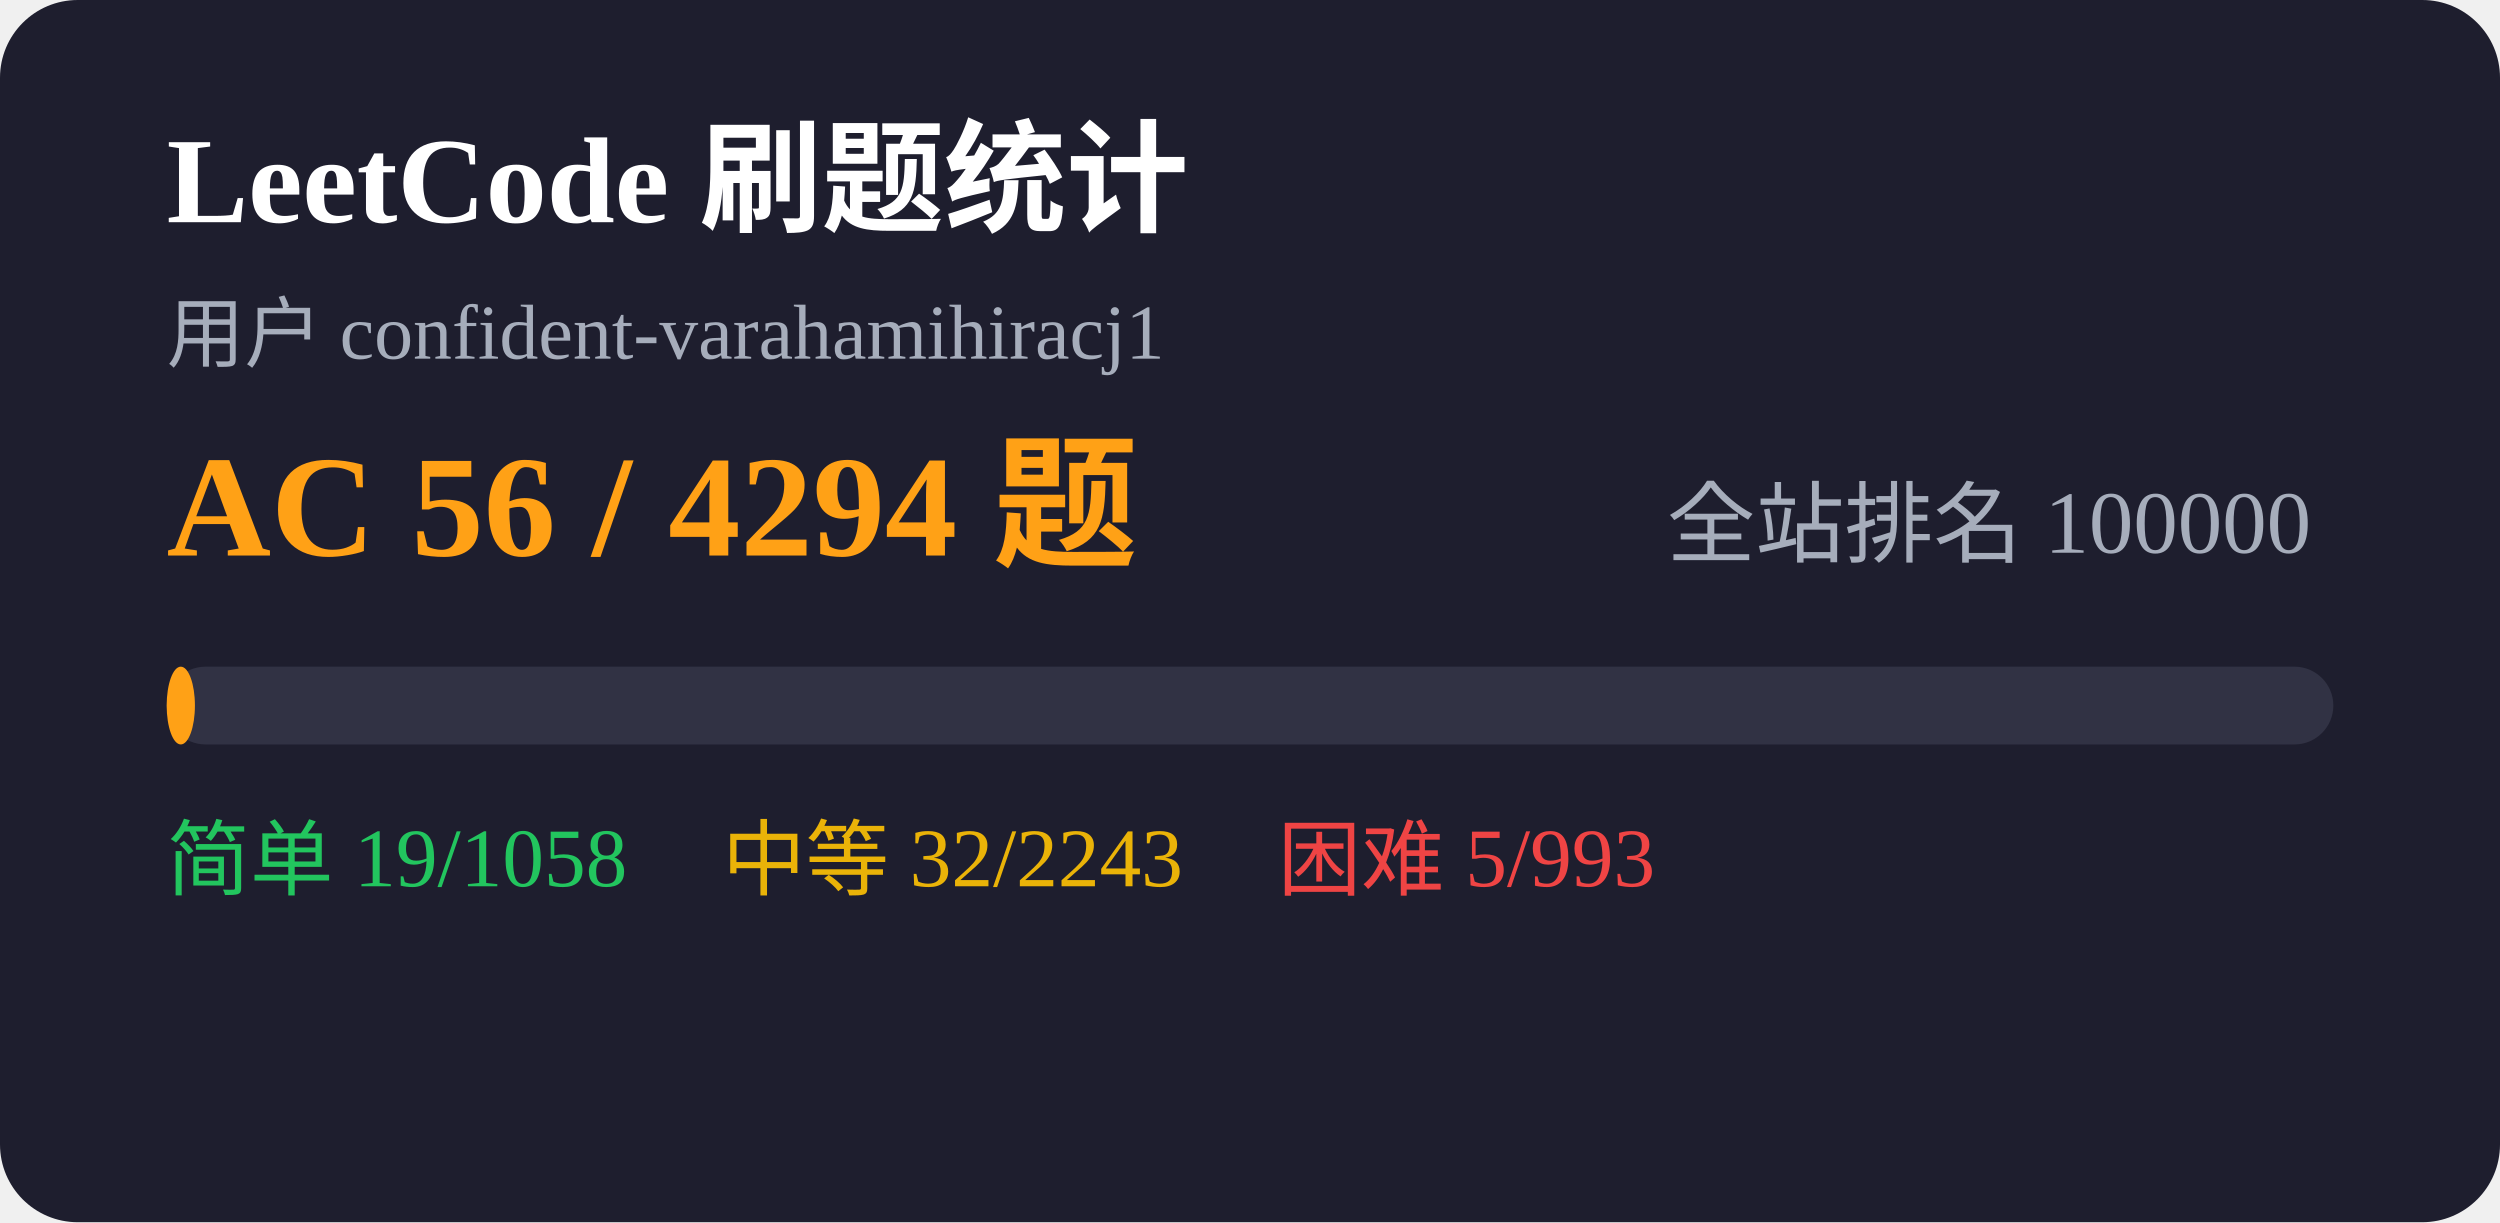
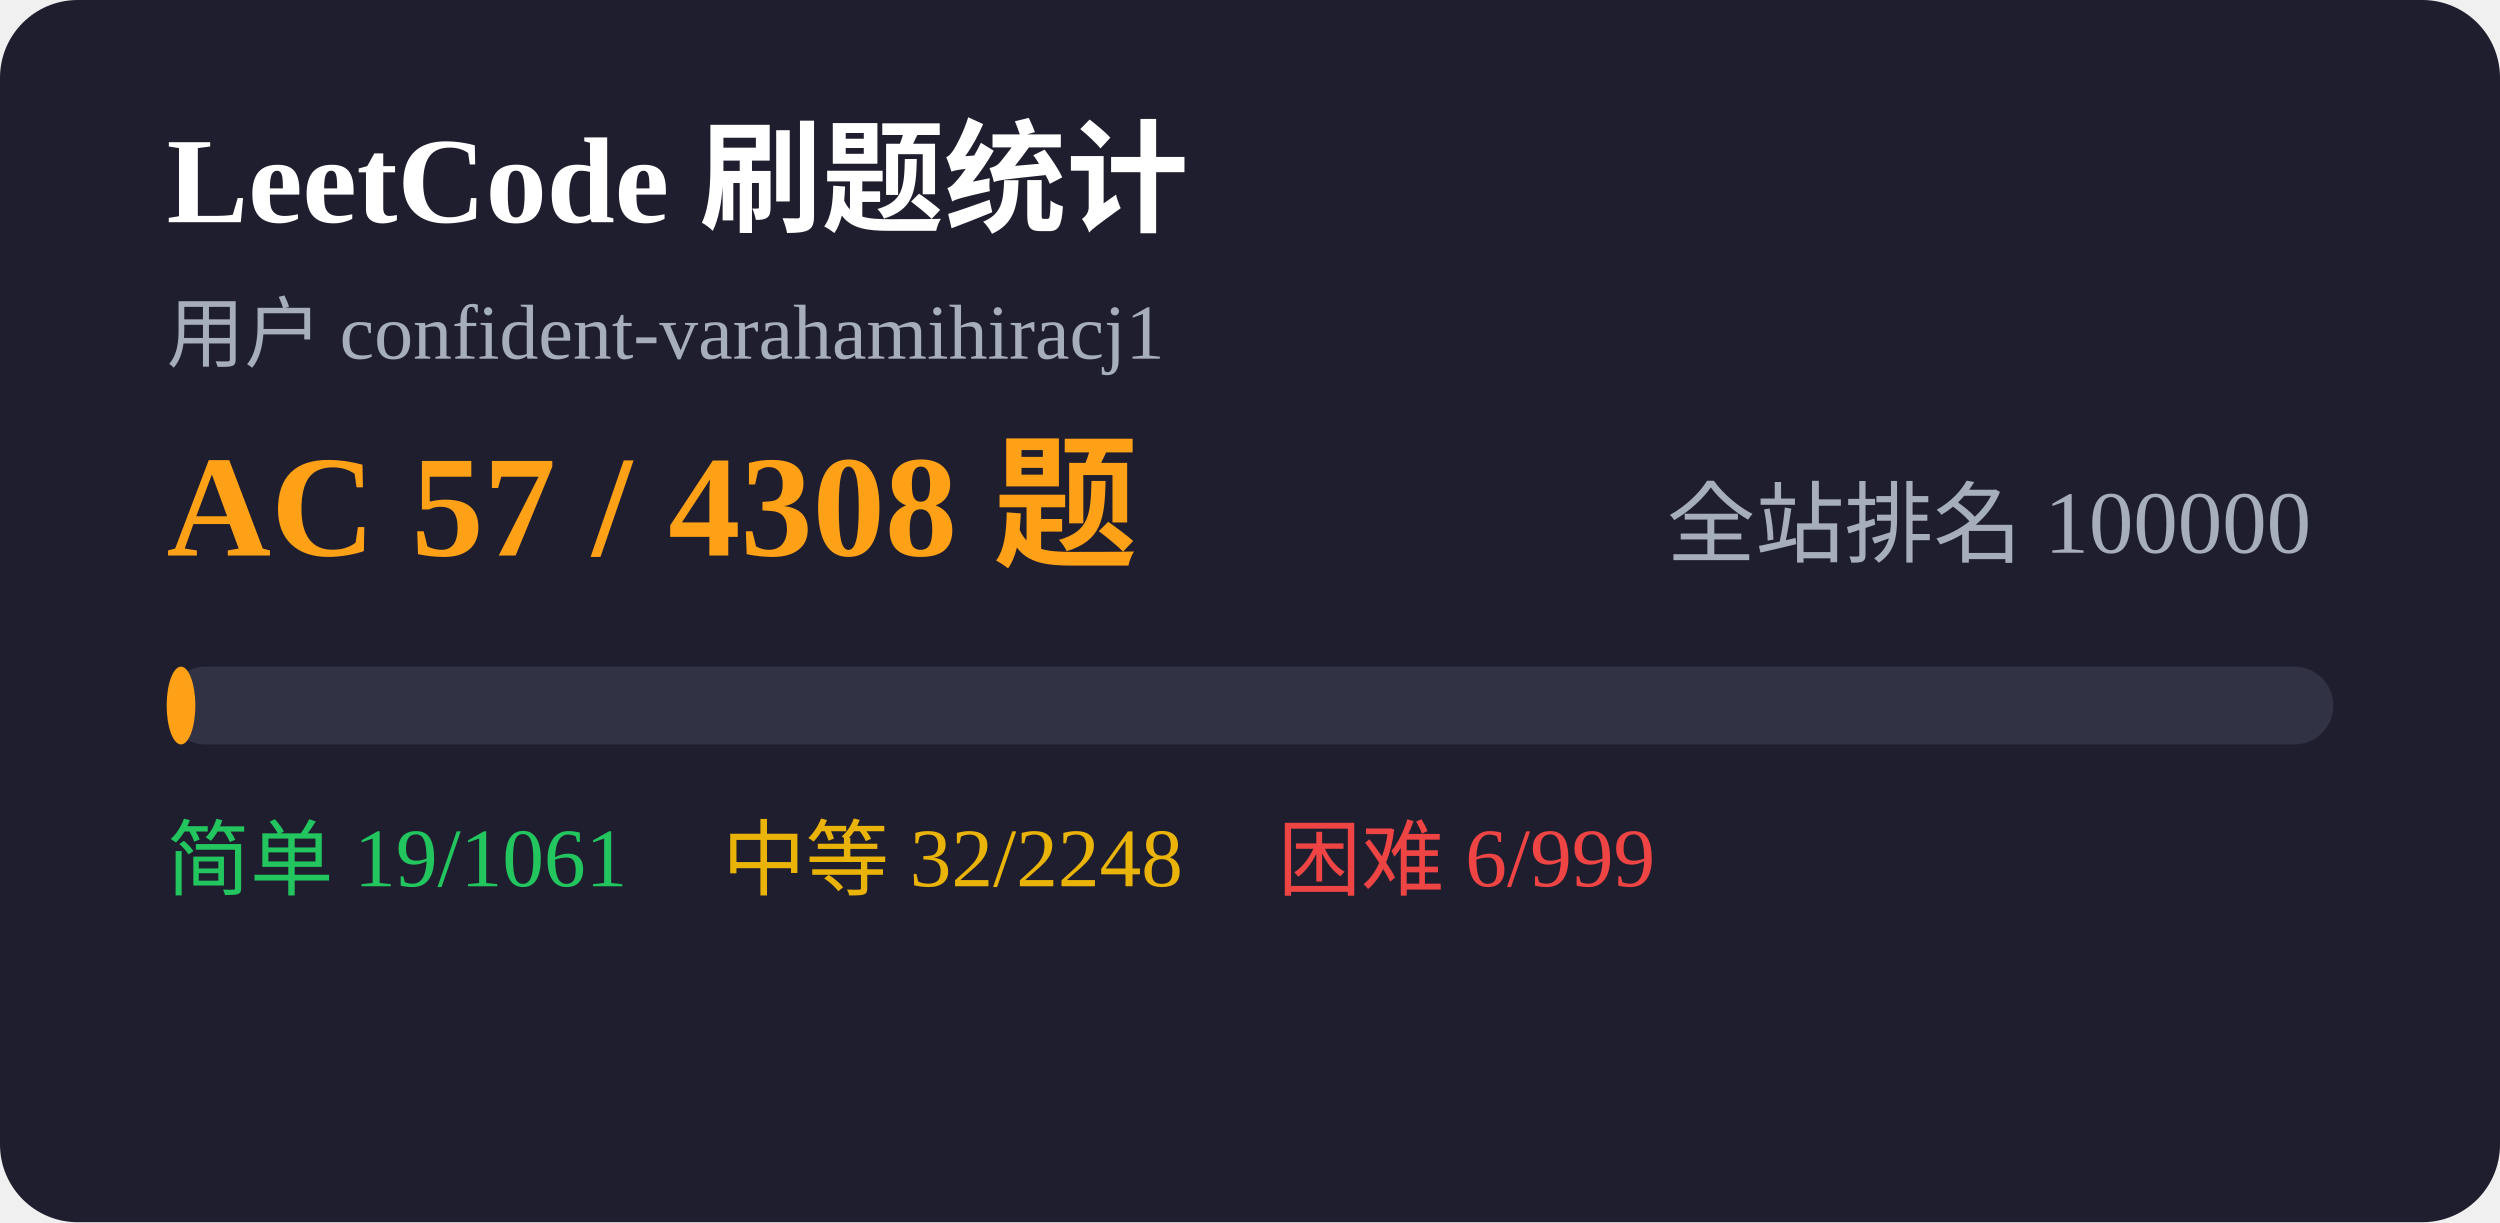
<svg xmlns="http://www.w3.org/2000/svg" width="450" height="220">
  <rect width="450" height="220" fill="#1E1E2E" rx="14" ry="14" />
  <text x="30" y="40" font-size="22" font-weight="bold" fill="#FFFFFF">LeetCode 刷题统计</text>
  <text x="30" y="65" font-size="14" fill="#A6ADBB">用户 confident-varahamihiracj1</text>
  <text x="30" y="100" font-size="26" font-weight="bold" fill="#FFA116">
-     AC 56 / 4294 题
+     AC 57 / 4308 题
  </text>
  <text x="300" y="100" font-size="16" fill="#A6ADBB">
    全站排名 100000
  </text>
  <rect x="30" y="120" width="390" height="14" fill="#313244" rx="7" />
-   <rect x="30" y="120" width="5.086" height="14" fill="#FFA116" rx="7" />
-   <text x="30" y="160" font-size="15" fill="#22C55E">简单 19/1058</text>
-   <text x="130" y="160" font-size="15" fill="#EAB308">中等 32/2243</text>
-   <text x="230" y="160" font-size="15" fill="#EF4444">困难 5/993</text>
+   <rect x="30" y="120" width="5.16" height="14" fill="#FFA116" rx="7" />
+   <text x="30" y="160" font-size="15" fill="#22C55E">简单 19/1061</text>
+   <text x="130" y="160" font-size="15" fill="#EAB308">中等 32/2248</text>
+   <text x="230" y="160" font-size="15" fill="#EF4444">困难 6/999</text>
</svg>
